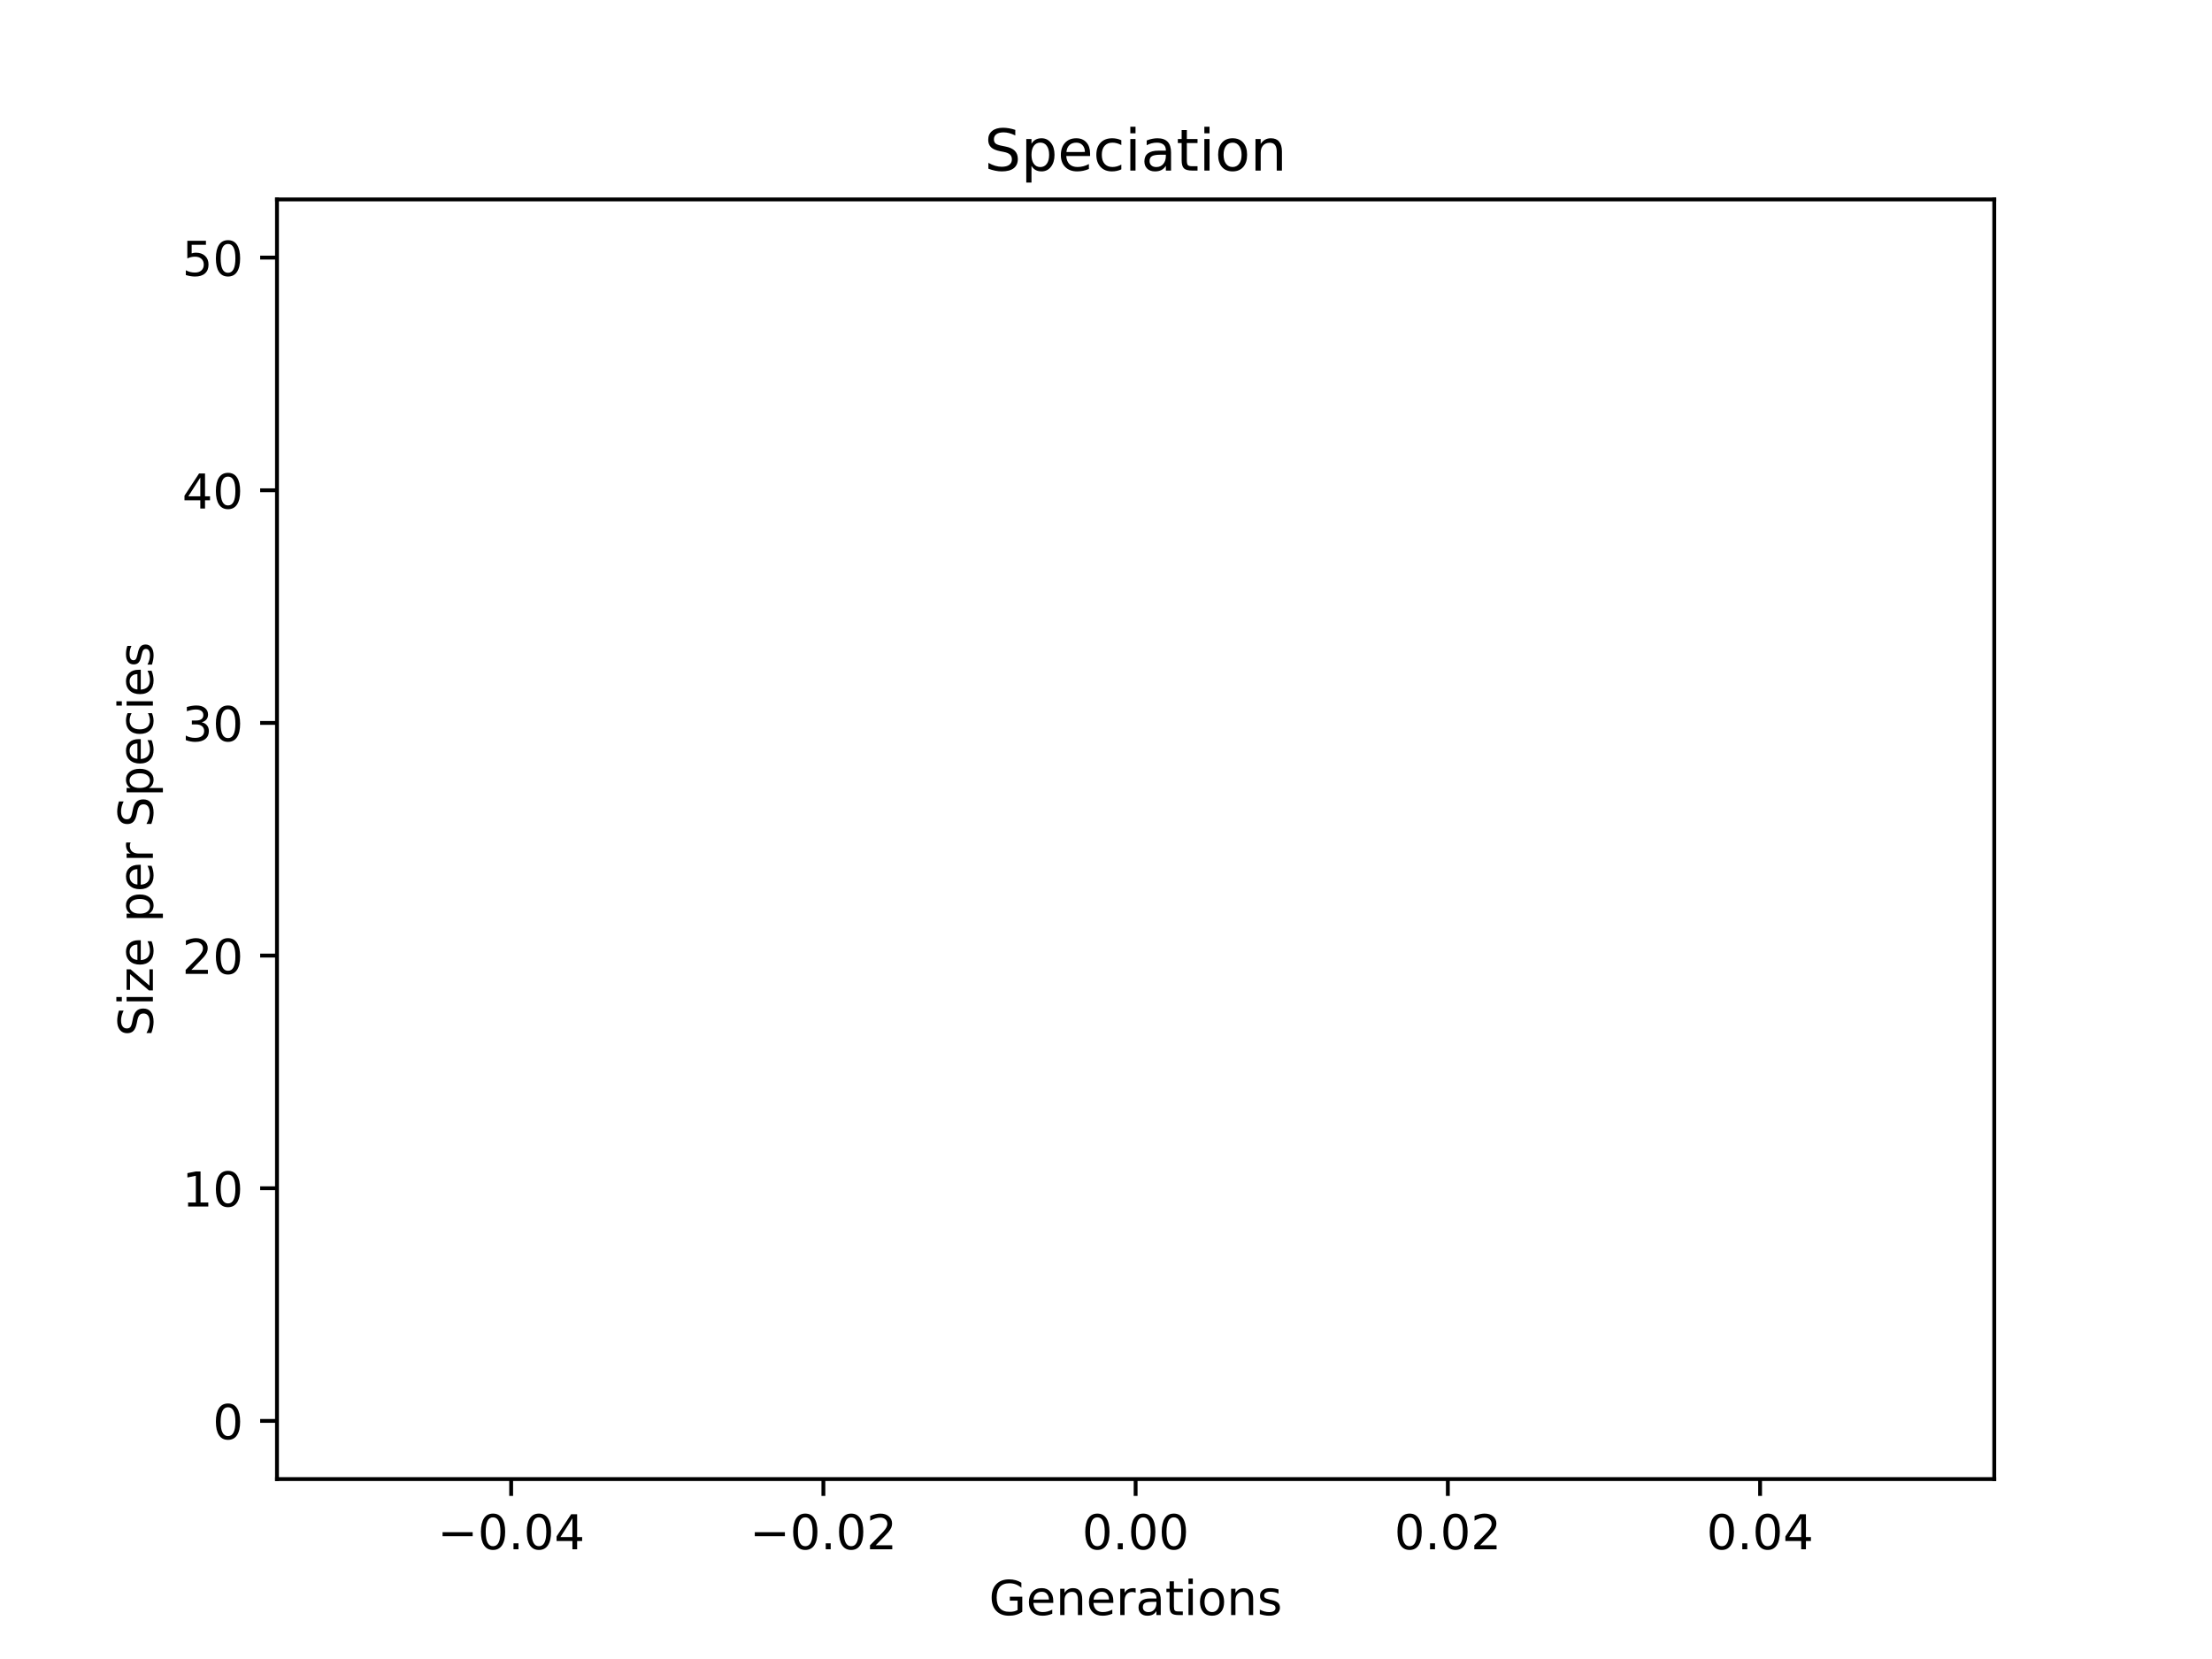
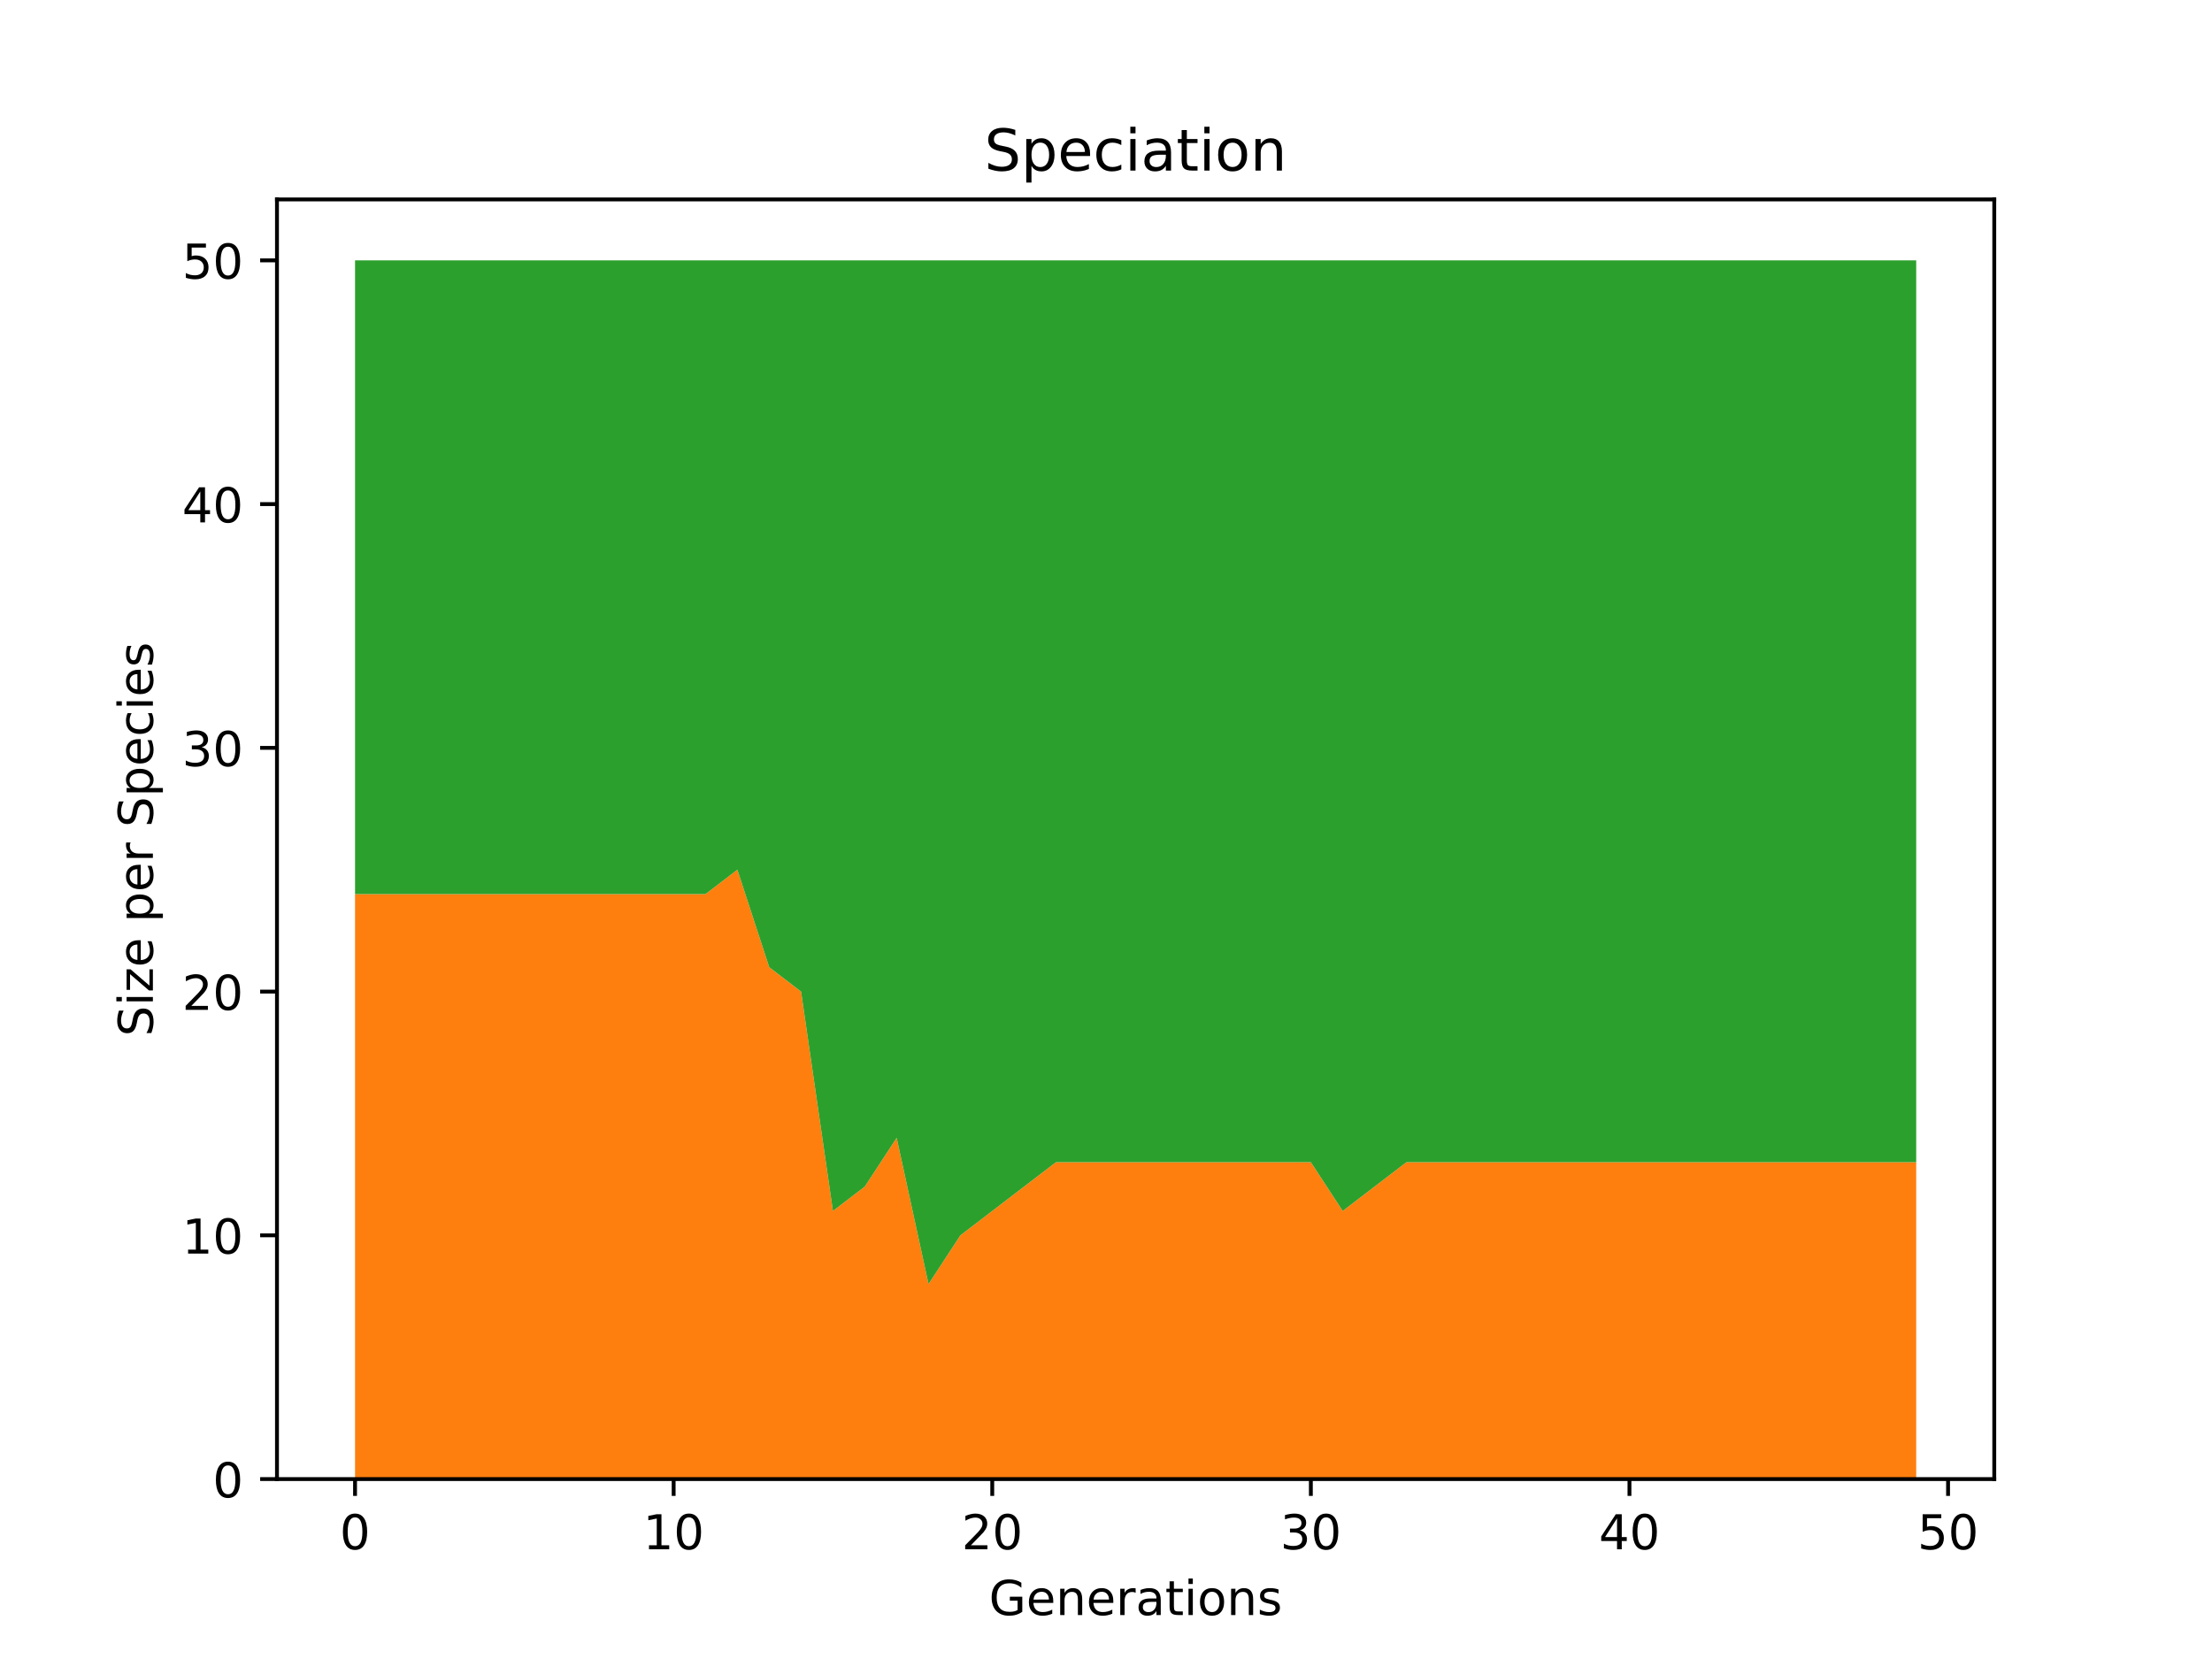
<svg xmlns="http://www.w3.org/2000/svg" xmlns:xlink="http://www.w3.org/1999/xlink" height="345pt" version="1.1" viewBox="0 0 460 345" width="460pt">
  <defs>
    <style type="text/css">
*{stroke-linecap:butt;stroke-linejoin:round;}
  </style>
  </defs>
  <g id="figure_1">
    <g id="patch_1">
      <path d="M 0 345.6  L 460.8 345.6  L 460.8 0  L 0 0  z " style="fill:#ffffff;" />
    </g>
    <g id="axes_1">
      <g id="patch_2">
        <path d="M 57.6 307.584  L 414.72 307.584  L 414.72 41.472  L 57.6 41.472  z " style="fill:#ffffff;" />
      </g>
      <g id="PolyCollection_1">
-         <path clip-path="url(#pe990e5a83f)" d="M 236.16 53.568  L 236.16 295.488  L 236.16 53.568  L 236.16 53.568  z " style="fill:#1f77b4;" />
+         <path clip-path="url(#pb050091d45)" d="M 73.833 307.584  L 73.833 307.584  L 80.458 307.584  L 87.084 307.584  L 93.71 307.584  L 100.335 307.584  L 106.961 307.584  L 113.586 307.584  L 120.212 307.584  L 126.838 307.584  L 133.463 307.584  L 140.089 307.584  L 146.714 307.584  L 153.34 307.584  L 159.966 307.584  L 166.591 307.584  L 173.217 307.584  L 179.842 307.584  L 186.468 307.584  L 193.094 307.584  L 199.719 307.584  L 206.345 307.584  L 212.97 307.584  L 219.596 307.584  L 226.222 307.584  L 232.847 307.584  L 239.473 307.584  L 246.098 307.584  L 252.724 307.584  L 259.35 307.584  L 265.975 307.584  L 272.601 307.584  L 279.226 307.584  L 285.852 307.584  L 292.478 307.584  L 299.103 307.584  L 305.729 307.584  L 312.354 307.584  L 318.98 307.584  L 325.606 307.584  L 332.231 307.584  L 338.857 307.584  L 345.482 307.584  L 352.108 307.584  L 358.734 307.584  L 365.359 307.584  L 371.985 307.584  L 378.61 307.584  L 385.236 307.584  L 391.862 307.584  L 398.487 307.584  L 398.487 307.584  L 398.487 307.584  L 391.862 307.584  L 385.236 307.584  L 378.61 307.584  L 371.985 307.584  L 365.359 307.584  L 358.734 307.584  L 352.108 307.584  L 345.482 307.584  L 338.857 307.584  L 332.231 307.584  L 325.606 307.584  L 318.98 307.584  L 312.354 307.584  L 305.729 307.584  L 299.103 307.584  L 292.478 307.584  L 285.852 307.584  L 279.226 307.584  L 272.601 307.584  L 265.975 307.584  L 259.35 307.584  L 252.724 307.584  L 246.098 307.584  L 239.473 307.584  L 232.847 307.584  L 226.222 307.584  L 219.596 307.584  L 212.97 307.584  L 206.345 307.584  L 199.719 307.584  L 193.094 307.584  L 186.468 307.584  L 179.842 307.584  L 173.217 307.584  L 166.591 307.584  L 159.966 307.584  L 153.34 307.584  L 146.714 307.584  L 140.089 307.584  L 133.463 307.584  L 126.838 307.584  L 120.212 307.584  L 113.586 307.584  L 106.961 307.584  L 100.335 307.584  L 93.71 307.584  L 87.084 307.584  L 80.458 307.584  L 73.833 307.584  z " style="fill:#1f77b4;" />
+       </g>
+       <g id="PolyCollection_2">
+         <path clip-path="url(#pb050091d45)" d="M 73.833 185.933  L 73.833 307.584  L 80.458 307.584  L 87.084 307.584  L 93.71 307.584  L 100.335 307.584  L 106.961 307.584  L 113.586 307.584  L 120.212 307.584  L 126.838 307.584  L 133.463 307.584  L 140.089 307.584  L 146.714 307.584  L 153.34 307.584  L 159.966 307.584  L 166.591 307.584  L 173.217 307.584  L 179.842 307.584  L 186.468 307.584  L 193.094 307.584  L 199.719 307.584  L 206.345 307.584  L 212.97 307.584  L 219.596 307.584  L 226.222 307.584  L 232.847 307.584  L 239.473 307.584  L 246.098 307.584  L 252.724 307.584  L 259.35 307.584  L 265.975 307.584  L 272.601 307.584  L 279.226 307.584  L 285.852 307.584  L 292.478 307.584  L 299.103 307.584  L 305.729 307.584  L 312.354 307.584  L 318.98 307.584  L 325.606 307.584  L 332.231 307.584  L 338.857 307.584  L 345.482 307.584  L 352.108 307.584  L 358.734 307.584  L 365.359 307.584  L 371.985 307.584  L 378.61 307.584  L 385.236 307.584  L 391.862 307.584  L 398.487 307.584  L 398.487 241.69  L 398.487 241.69  L 391.862 241.69  L 385.236 241.69  L 378.61 241.69  L 371.985 241.69  L 365.359 241.69  L 358.734 241.69  L 352.108 241.69  L 345.482 241.69  L 338.857 241.69  L 332.231 241.69  L 325.606 241.69  L 318.98 241.69  L 312.354 241.69  L 305.729 241.69  L 299.103 241.69  L 292.478 241.69  L 285.852 246.758  L 279.226 251.827  L 272.601 241.69  L 265.975 241.69  L 259.35 241.69  L 252.724 241.69  L 246.098 241.69  L 239.473 241.69  L 232.847 241.69  L 226.222 241.69  L 219.596 241.69  L 212.97 246.758  L 206.345 251.827  L 199.719 256.896  L 193.094 267.034  L 186.468 236.621  L 179.842 246.758  L 173.217 251.827  L 166.591 206.208  L 159.966 201.139  L 153.34 180.864  L 146.714 185.933  L 140.089 185.933  L 133.463 185.933  L 126.838 185.933  L 120.212 185.933  L 113.586 185.933  L 106.961 185.933  L 100.335 185.933  L 93.71 185.933  L 87.084 185.933  L 80.458 185.933  L 73.833 185.933  z " style="fill:#ff7f0e;" />
+       </g>
+       <g id="PolyCollection_3">
+         <path clip-path="url(#pb050091d45)" d="M 73.833 54.144  L 73.833 185.933  L 80.458 185.933  L 87.084 185.933  L 93.71 185.933  L 100.335 185.933  L 106.961 185.933  L 113.586 185.933  L 120.212 185.933  L 126.838 185.933  L 133.463 185.933  L 140.089 185.933  L 146.714 185.933  L 153.34 180.864  L 159.966 201.139  L 166.591 206.208  L 173.217 251.827  L 179.842 246.758  L 186.468 236.621  L 193.094 267.034  L 199.719 256.896  L 206.345 251.827  L 212.97 246.758  L 219.596 241.69  L 226.222 241.69  L 232.847 241.69  L 239.473 241.69  L 246.098 241.69  L 252.724 241.69  L 259.35 241.69  L 265.975 241.69  L 272.601 241.69  L 279.226 251.827  L 285.852 246.758  L 292.478 241.69  L 299.103 241.69  L 305.729 241.69  L 312.354 241.69  L 318.98 241.69  L 325.606 241.69  L 332.231 241.69  L 338.857 241.69  L 345.482 241.69  L 352.108 241.69  L 358.734 241.69  L 365.359 241.69  L 371.985 241.69  L 378.61 241.69  L 385.236 241.69  L 391.862 241.69  L 398.487 241.69  L 398.487 54.144  L 398.487 54.144  L 391.862 54.144  L 385.236 54.144  L 378.61 54.144  L 371.985 54.144  L 365.359 54.144  L 358.734 54.144  L 352.108 54.144  L 345.482 54.144  L 338.857 54.144  L 332.231 54.144  L 325.606 54.144  L 318.98 54.144  L 312.354 54.144  L 305.729 54.144  L 299.103 54.144  L 292.478 54.144  L 285.852 54.144  L 279.226 54.144  L 272.601 54.144  L 265.975 54.144  L 259.35 54.144  L 252.724 54.144  L 246.098 54.144  L 239.473 54.144  L 232.847 54.144  L 226.222 54.144  L 219.596 54.144  L 212.97 54.144  L 206.345 54.144  L 199.719 54.144  L 193.094 54.144  L 186.468 54.144  L 179.842 54.144  L 173.217 54.144  L 166.591 54.144  L 159.966 54.144  L 153.34 54.144  L 146.714 54.144  L 140.089 54.144  L 133.463 54.144  L 126.838 54.144  L 120.212 54.144  L 113.586 54.144  L 106.961 54.144  L 100.335 54.144  L 93.71 54.144  L 87.084 54.144  L 80.458 54.144  L 73.833 54.144  z " style="fill:#2ca02c;" />
      </g>
      <g id="matplotlib.axis_1">
        <g id="xtick_1">
          <g id="line2d_1">
            <defs>
-               <path d="M 0 0  L 0 3.5  " id="md0efed0fb4" style="stroke:#000000;stroke-width:0.8;" />
-             </defs>
-             <g>
-               <use style="stroke:#000000;stroke-width:0.8;" x="106.298" xlink:href="#md0efed0fb4" y="307.584" />
+               <path d="M 0 0  L 0 3.5  " id="m15551d465e" style="stroke:#000000;stroke-width:0.8;" />
+             </defs>
+             <g>
+               <use style="stroke:#000000;stroke-width:0.8;" x="73.833" xlink:href="#m15551d465e" y="307.584" />
            </g>
          </g>
          <g id="text_1">
            <defs>
-               <path d="M 10.594 35.5  L 73.188 35.5  L 73.188 27.203  L 10.594 27.203  z " id="DejaVuSans-2212" />
              <path d="M 31.781 66.406  Q 24.172 66.406 20.328 58.906  Q 16.5 51.422 16.5 36.375  Q 16.5 21.391 20.328 13.891  Q 24.172 6.391 31.781 6.391  Q 39.453 6.391 43.281 13.891  Q 47.125 21.391 47.125 36.375  Q 47.125 51.422 43.281 58.906  Q 39.453 66.406 31.781 66.406  M 31.781 74.219  Q 44.047 74.219 50.516 64.516  Q 56.984 54.828 56.984 36.375  Q 56.984 17.969 50.516 8.266  Q 44.047 -1.422 31.781 -1.422  Q 19.531 -1.422 13.062 8.266  Q 6.594 17.969 6.594 36.375  Q 6.594 54.828 13.062 64.516  Q 19.531 74.219 31.781 74.219  " id="DejaVuSans-30" />
-               <path d="M 10.688 12.406  L 21 12.406  L 21 0  L 10.688 0  z " id="DejaVuSans-2e" />
-               <path d="M 37.797 64.312  L 12.891 25.391  L 37.797 25.391  z M 35.203 72.906  L 47.609 72.906  L 47.609 25.391  L 58.016 25.391  L 58.016 17.188  L 47.609 17.188  L 47.609 0  L 37.797 0  L 37.797 17.188  L 4.891 17.188  L 4.891 26.703  z " id="DejaVuSans-34" />
-             </defs>
-             <g transform="translate(90.97553 322.1824)scale(0.1 -0.1)">
-               <use xlink:href="#DejaVuSans-2212" />
-               <use x="83.789" xlink:href="#DejaVuSans-30" />
-               <use x="147.412" xlink:href="#DejaVuSans-2e" />
-               <use x="179.199" xlink:href="#DejaVuSans-30" />
-               <use x="242.822" xlink:href="#DejaVuSans-34" />
+             </defs>
+             <g transform="translate(70.65148 322.1824)scale(0.1 -0.1)">
+               <use xlink:href="#DejaVuSans-30" />
            </g>
          </g>
        </g>
        <g id="xtick_2">
          <g id="line2d_2">
            <g>
-               <use style="stroke:#000000;stroke-width:0.8;" x="171.229" xlink:href="#md0efed0fb4" y="307.584" />
+               <use style="stroke:#000000;stroke-width:0.8;" x="140.089" xlink:href="#m15551d465e" y="307.584" />
            </g>
          </g>
          <g id="text_2">
            <defs>
-               <path d="M 19.188 8.297  L 53.609 8.297  L 53.609 0  L 7.328 0  L 7.328 8.297  Q 12.938 14.109 22.625 23.891  Q 32.328 33.688 34.812 36.531  Q 39.547 41.844 41.422 45.531  Q 43.312 49.219 43.312 52.781  Q 43.312 58.594 39.234 62.25  Q 35.156 65.922 28.609 65.922  Q 23.969 65.922 18.812 64.312  Q 13.672 62.703 7.812 59.422  L 7.812 69.391  Q 13.766 71.781 18.938 73  Q 24.125 74.219 28.422 74.219  Q 39.75 74.219 46.484 68.547  Q 53.219 62.891 53.219 53.422  Q 53.219 48.922 51.531 44.891  Q 49.859 40.875 45.406 35.406  Q 44.188 33.984 37.641 27.219  Q 31.109 20.453 19.188 8.297  " id="DejaVuSans-32" />
-             </defs>
-             <g transform="translate(155.9064 322.1824)scale(0.1 -0.1)">
-               <use xlink:href="#DejaVuSans-2212" />
-               <use x="83.789" xlink:href="#DejaVuSans-30" />
-               <use x="147.412" xlink:href="#DejaVuSans-2e" />
-               <use x="179.199" xlink:href="#DejaVuSans-30" />
-               <use x="242.822" xlink:href="#DejaVuSans-32" />
+               <path d="M 12.406 8.297  L 28.516 8.297  L 28.516 63.922  L 10.984 60.406  L 10.984 69.391  L 28.422 72.906  L 38.281 72.906  L 38.281 8.297  L 54.391 8.297  L 54.391 0  L 12.406 0  z " id="DejaVuSans-31" />
+             </defs>
+             <g transform="translate(133.7263 322.1824)scale(0.1 -0.1)">
+               <use xlink:href="#DejaVuSans-31" />
+               <use x="63.623" xlink:href="#DejaVuSans-30" />
            </g>
          </g>
        </g>
        <g id="xtick_3">
          <g id="line2d_3">
            <g>
-               <use style="stroke:#000000;stroke-width:0.8;" x="236.16" xlink:href="#md0efed0fb4" y="307.584" />
+               <use style="stroke:#000000;stroke-width:0.8;" x="206.345" xlink:href="#m15551d465e" y="307.584" />
            </g>
          </g>
          <g id="text_3">
-             <g transform="translate(225.0272 322.1824)scale(0.1 -0.1)">
-               <use xlink:href="#DejaVuSans-30" />
-               <use x="63.623" xlink:href="#DejaVuSans-2e" />
-               <use x="95.41" xlink:href="#DejaVuSans-30" />
-               <use x="159.033" xlink:href="#DejaVuSans-30" />
+             <defs>
+               <path d="M 19.188 8.297  L 53.609 8.297  L 53.609 0  L 7.328 0  L 7.328 8.297  Q 12.938 14.109 22.625 23.891  Q 32.328 33.688 34.812 36.531  Q 39.547 41.844 41.422 45.531  Q 43.312 49.219 43.312 52.781  Q 43.312 58.594 39.234 62.25  Q 35.156 65.922 28.609 65.922  Q 23.969 65.922 18.812 64.312  Q 13.672 62.703 7.812 59.422  L 7.812 69.391  Q 13.766 71.781 18.938 73  Q 24.125 74.219 28.422 74.219  Q 39.75 74.219 46.484 68.547  Q 53.219 62.891 53.219 53.422  Q 53.219 48.922 51.531 44.891  Q 49.859 40.875 45.406 35.406  Q 44.188 33.984 37.641 27.219  Q 31.109 20.453 19.188 8.297  " id="DejaVuSans-32" />
+             </defs>
+             <g transform="translate(199.9823 322.1824)scale(0.1 -0.1)">
+               <use xlink:href="#DejaVuSans-32" />
+               <use x="63.623" xlink:href="#DejaVuSans-30" />
            </g>
          </g>
        </g>
        <g id="xtick_4">
          <g id="line2d_4">
            <g>
-               <use style="stroke:#000000;stroke-width:0.8;" x="301.091" xlink:href="#md0efed0fb4" y="307.584" />
+               <use style="stroke:#000000;stroke-width:0.8;" x="272.601" xlink:href="#m15551d465e" y="307.584" />
            </g>
          </g>
          <g id="text_4">
-             <g transform="translate(289.9581 322.1824)scale(0.1 -0.1)">
-               <use xlink:href="#DejaVuSans-30" />
-               <use x="63.623" xlink:href="#DejaVuSans-2e" />
-               <use x="95.41" xlink:href="#DejaVuSans-30" />
-               <use x="159.033" xlink:href="#DejaVuSans-32" />
+             <defs>
+               <path d="M 40.578 39.312  Q 47.656 37.797 51.625 33  Q 55.609 28.219 55.609 21.188  Q 55.609 10.406 48.188 4.484  Q 40.766 -1.422 27.094 -1.422  Q 22.516 -1.422 17.656 -0.516  Q 12.797 0.391 7.625 2.203  L 7.625 11.719  Q 11.719 9.328 16.594 8.109  Q 21.484 6.891 26.812 6.891  Q 36.078 6.891 40.938 10.547  Q 45.797 14.203 45.797 21.188  Q 45.797 27.641 41.281 31.266  Q 36.766 34.906 28.719 34.906  L 20.219 34.906  L 20.219 43.016  L 29.109 43.016  Q 36.375 43.016 40.234 45.922  Q 44.094 48.828 44.094 54.297  Q 44.094 59.906 40.109 62.906  Q 36.141 65.922 28.719 65.922  Q 24.656 65.922 20.016 65.031  Q 15.375 64.156 9.812 62.312  L 9.812 71.094  Q 15.438 72.656 20.344 73.438  Q 25.25 74.219 29.594 74.219  Q 40.828 74.219 47.359 69.109  Q 53.906 64.016 53.906 55.328  Q 53.906 49.266 50.438 45.094  Q 46.969 40.922 40.578 39.312  " id="DejaVuSans-33" />
+             </defs>
+             <g transform="translate(266.2383 322.1824)scale(0.1 -0.1)">
+               <use xlink:href="#DejaVuSans-33" />
+               <use x="63.623" xlink:href="#DejaVuSans-30" />
            </g>
          </g>
        </g>
        <g id="xtick_5">
          <g id="line2d_5">
            <g>
-               <use style="stroke:#000000;stroke-width:0.8;" x="366.022" xlink:href="#md0efed0fb4" y="307.584" />
+               <use style="stroke:#000000;stroke-width:0.8;" x="338.857" xlink:href="#m15551d465e" y="307.584" />
            </g>
          </g>
          <g id="text_5">
-             <g transform="translate(354.889 322.1824)scale(0.1 -0.1)">
-               <use xlink:href="#DejaVuSans-30" />
-               <use x="63.623" xlink:href="#DejaVuSans-2e" />
-               <use x="95.41" xlink:href="#DejaVuSans-30" />
-               <use x="159.033" xlink:href="#DejaVuSans-34" />
-             </g>
-           </g>
-         </g>
-         <g id="text_6">
+             <defs>
+               <path d="M 37.797 64.312  L 12.891 25.391  L 37.797 25.391  z M 35.203 72.906  L 47.609 72.906  L 47.609 25.391  L 58.016 25.391  L 58.016 17.188  L 47.609 17.188  L 47.609 0  L 37.797 0  L 37.797 17.188  L 4.891 17.188  L 4.891 26.703  z " id="DejaVuSans-34" />
+             </defs>
+             <g transform="translate(332.4943 322.1824)scale(0.1 -0.1)">
+               <use xlink:href="#DejaVuSans-34" />
+               <use x="63.623" xlink:href="#DejaVuSans-30" />
+             </g>
+           </g>
+         </g>
+         <g id="xtick_6">
+           <g id="line2d_6">
+             <g>
+               <use style="stroke:#000000;stroke-width:0.8;" x="405.113" xlink:href="#m15551d465e" y="307.584" />
+             </g>
+           </g>
+           <g id="text_6">
+             <defs>
+               <path d="M 10.797 72.906  L 49.516 72.906  L 49.516 64.594  L 19.828 64.594  L 19.828 46.734  Q 21.969 47.469 24.109 47.828  Q 26.266 48.188 28.422 48.188  Q 40.625 48.188 47.75 41.5  Q 54.891 34.812 54.891 23.391  Q 54.891 11.625 47.562 5.094  Q 40.234 -1.422 26.906 -1.422  Q 22.312 -1.422 17.547 -0.641  Q 12.797 0.141 7.719 1.703  L 7.719 11.625  Q 12.109 9.234 16.797 8.062  Q 21.484 6.891 26.703 6.891  Q 35.156 6.891 40.078 11.328  Q 45.016 15.766 45.016 23.391  Q 45.016 31 40.078 35.438  Q 35.156 39.891 26.703 39.891  Q 22.75 39.891 18.812 39.016  Q 14.891 38.141 10.797 36.281  z " id="DejaVuSans-35" />
+             </defs>
+             <g transform="translate(398.7504 322.1824)scale(0.1 -0.1)">
+               <use xlink:href="#DejaVuSans-35" />
+               <use x="63.623" xlink:href="#DejaVuSans-30" />
+             </g>
+           </g>
+         </g>
+         <g id="text_7">
          <defs>
            <path d="M 59.516 10.406  L 59.516 29.984  L 43.406 29.984  L 43.406 38.094  L 69.281 38.094  L 69.281 6.781  Q 63.578 2.734 56.688 0.656  Q 49.812 -1.422 42 -1.422  Q 24.906 -1.422 15.25 8.562  Q 5.609 18.562 5.609 36.375  Q 5.609 54.25 15.25 64.234  Q 24.906 74.219 42 74.219  Q 49.125 74.219 55.547 72.453  Q 61.969 70.703 67.391 67.281  L 67.391 56.781  Q 61.922 61.422 55.766 63.766  Q 49.609 66.109 42.828 66.109  Q 29.438 66.109 22.719 58.641  Q 16.016 51.172 16.016 36.375  Q 16.016 21.625 22.719 14.156  Q 29.438 6.688 42.828 6.688  Q 48.047 6.688 52.141 7.594  Q 56.25 8.5 59.516 10.406  " id="DejaVuSans-47" />
            <path d="M 56.203 29.594  L 56.203 25.203  L 14.891 25.203  Q 15.484 15.922 20.484 11.062  Q 25.484 6.203 34.422 6.203  Q 39.594 6.203 44.453 7.469  Q 49.312 8.734 54.109 11.281  L 54.109 2.781  Q 49.266 0.734 44.188 -0.344  Q 39.109 -1.422 33.891 -1.422  Q 20.797 -1.422 13.156 6.188  Q 5.516 13.812 5.516 26.812  Q 5.516 40.234 12.766 48.109  Q 20.016 56 32.328 56  Q 43.359 56 49.781 48.891  Q 56.203 41.797 56.203 29.594  M 47.219 32.234  Q 47.125 39.594 43.094 43.984  Q 39.062 48.391 32.422 48.391  Q 24.906 48.391 20.391 44.141  Q 15.875 39.891 15.188 32.172  z " id="DejaVuSans-65" />
            <path d="M 54.891 33.016  L 54.891 0  L 45.906 0  L 45.906 32.719  Q 45.906 40.484 42.875 44.328  Q 39.844 48.188 33.797 48.188  Q 26.516 48.188 22.312 43.547  Q 18.109 38.922 18.109 30.906  L 18.109 0  L 9.078 0  L 9.078 54.688  L 18.109 54.688  L 18.109 46.188  Q 21.344 51.125 25.703 53.562  Q 30.078 56 35.797 56  Q 45.219 56 50.047 50.172  Q 54.891 44.344 54.891 33.016  " id="DejaVuSans-6e" />
            <path d="M 41.109 46.297  Q 39.594 47.172 37.812 47.578  Q 36.031 48 33.891 48  Q 26.266 48 22.188 43.047  Q 18.109 38.094 18.109 28.812  L 18.109 0  L 9.078 0  L 9.078 54.688  L 18.109 54.688  L 18.109 46.188  Q 20.953 51.172 25.484 53.578  Q 30.031 56 36.531 56  Q 37.453 56 38.578 55.875  Q 39.703 55.766 41.062 55.516  z " id="DejaVuSans-72" />
            <path d="M 34.281 27.484  Q 23.391 27.484 19.188 25  Q 14.984 22.516 14.984 16.5  Q 14.984 11.719 18.141 8.906  Q 21.297 6.109 26.703 6.109  Q 34.188 6.109 38.703 11.406  Q 43.219 16.703 43.219 25.484  L 43.219 27.484  z M 52.203 31.203  L 52.203 0  L 43.219 0  L 43.219 8.297  Q 40.141 3.328 35.547 0.953  Q 30.953 -1.422 24.312 -1.422  Q 15.922 -1.422 10.953 3.297  Q 6 8.016 6 15.922  Q 6 25.141 12.172 29.828  Q 18.359 34.516 30.609 34.516  L 43.219 34.516  L 43.219 35.406  Q 43.219 41.609 39.141 45  Q 35.062 48.391 27.688 48.391  Q 23 48.391 18.547 47.266  Q 14.109 46.141 10.016 43.891  L 10.016 52.203  Q 14.938 54.109 19.578 55.047  Q 24.219 56 28.609 56  Q 40.484 56 46.344 49.844  Q 52.203 43.703 52.203 31.203  " id="DejaVuSans-61" />
            <path d="M 18.312 70.219  L 18.312 54.688  L 36.812 54.688  L 36.812 47.703  L 18.312 47.703  L 18.312 18.016  Q 18.312 11.328 20.141 9.422  Q 21.969 7.516 27.594 7.516  L 36.812 7.516  L 36.812 0  L 27.594 0  Q 17.188 0 13.234 3.875  Q 9.281 7.766 9.281 18.016  L 9.281 47.703  L 2.688 47.703  L 2.688 54.688  L 9.281 54.688  L 9.281 70.219  z " id="DejaVuSans-74" />
            <path d="M 9.422 54.688  L 18.406 54.688  L 18.406 0  L 9.422 0  z M 9.422 75.984  L 18.406 75.984  L 18.406 64.594  L 9.422 64.594  z " id="DejaVuSans-69" />
            <path d="M 30.609 48.391  Q 23.391 48.391 19.188 42.75  Q 14.984 37.109 14.984 27.297  Q 14.984 17.484 19.156 11.844  Q 23.344 6.203 30.609 6.203  Q 37.797 6.203 41.984 11.859  Q 46.188 17.531 46.188 27.297  Q 46.188 37.016 41.984 42.703  Q 37.797 48.391 30.609 48.391  M 30.609 56  Q 42.328 56 49.016 48.375  Q 55.719 40.766 55.719 27.297  Q 55.719 13.875 49.016 6.219  Q 42.328 -1.422 30.609 -1.422  Q 18.844 -1.422 12.172 6.219  Q 5.516 13.875 5.516 27.297  Q 5.516 40.766 12.172 48.375  Q 18.844 56 30.609 56  " id="DejaVuSans-6f" />
            <path d="M 44.281 53.078  L 44.281 44.578  Q 40.484 46.531 36.375 47.5  Q 32.281 48.484 27.875 48.484  Q 21.188 48.484 17.844 46.438  Q 14.5 44.391 14.5 40.281  Q 14.5 37.156 16.891 35.375  Q 19.281 33.594 26.516 31.984  L 29.594 31.297  Q 39.156 29.25 43.188 25.516  Q 47.219 21.781 47.219 15.094  Q 47.219 7.469 41.188 3.016  Q 35.156 -1.422 24.609 -1.422  Q 20.219 -1.422 15.453 -0.562  Q 10.688 0.297 5.422 2  L 5.422 11.281  Q 10.406 8.688 15.234 7.391  Q 20.062 6.109 24.812 6.109  Q 31.156 6.109 34.562 8.281  Q 37.984 10.453 37.984 14.406  Q 37.984 18.062 35.516 20.016  Q 33.062 21.969 24.703 23.781  L 21.578 24.516  Q 13.234 26.266 9.516 29.906  Q 5.812 33.547 5.812 39.891  Q 5.812 47.609 11.281 51.797  Q 16.75 56 26.812 56  Q 31.781 56 36.172 55.266  Q 40.578 54.547 44.281 53.078  " id="DejaVuSans-73" />
          </defs>
          <g transform="translate(205.6623 335.8606)scale(0.1 -0.1)">
            <use xlink:href="#DejaVuSans-47" />
            <use x="77.49" xlink:href="#DejaVuSans-65" />
            <use x="139.014" xlink:href="#DejaVuSans-6e" />
            <use x="202.393" xlink:href="#DejaVuSans-65" />
            <use x="263.916" xlink:href="#DejaVuSans-72" />
            <use x="305.029" xlink:href="#DejaVuSans-61" />
            <use x="366.309" xlink:href="#DejaVuSans-74" />
            <use x="405.518" xlink:href="#DejaVuSans-69" />
            <use x="433.301" xlink:href="#DejaVuSans-6f" />
            <use x="494.482" xlink:href="#DejaVuSans-6e" />
            <use x="557.861" xlink:href="#DejaVuSans-73" />
          </g>
        </g>
      </g>
      <g id="matplotlib.axis_2">
        <g id="ytick_1">
-           <g id="line2d_6">
-             <defs>
-               <path d="M 0 0  L -3.5 0  " id="m72af7157d9" style="stroke:#000000;stroke-width:0.8;" />
-             </defs>
-             <g>
-               <use style="stroke:#000000;stroke-width:0.8;" x="57.6" xlink:href="#m72af7157d9" y="295.488" />
-             </g>
-           </g>
-           <g id="text_7">
-             <g transform="translate(44.2375 299.2872)scale(0.1 -0.1)">
+           <g id="line2d_7">
+             <defs>
+               <path d="M 0 0  L -3.5 0  " id="m5431e3270b" style="stroke:#000000;stroke-width:0.8;" />
+             </defs>
+             <g>
+               <use style="stroke:#000000;stroke-width:0.8;" x="57.6" xlink:href="#m5431e3270b" y="307.584" />
+             </g>
+           </g>
+           <g id="text_8">
+             <g transform="translate(44.2375 311.3832)scale(0.1 -0.1)">
              <use xlink:href="#DejaVuSans-30" />
            </g>
          </g>
        </g>
        <g id="ytick_2">
-           <g id="line2d_7">
-             <g>
-               <use style="stroke:#000000;stroke-width:0.8;" x="57.6" xlink:href="#m72af7157d9" y="247.104" />
-             </g>
-           </g>
-           <g id="text_8">
-             <defs>
-               <path d="M 12.406 8.297  L 28.516 8.297  L 28.516 63.922  L 10.984 60.406  L 10.984 69.391  L 28.422 72.906  L 38.281 72.906  L 38.281 8.297  L 54.391 8.297  L 54.391 0  L 12.406 0  z " id="DejaVuSans-31" />
-             </defs>
-             <g transform="translate(37.875 250.9032)scale(0.1 -0.1)">
+           <g id="line2d_8">
+             <g>
+               <use style="stroke:#000000;stroke-width:0.8;" x="57.6" xlink:href="#m5431e3270b" y="256.896" />
+             </g>
+           </g>
+           <g id="text_9">
+             <g transform="translate(37.875 260.6952)scale(0.1 -0.1)">
              <use xlink:href="#DejaVuSans-31" />
              <use x="63.623" xlink:href="#DejaVuSans-30" />
            </g>
          </g>
        </g>
        <g id="ytick_3">
-           <g id="line2d_8">
-             <g>
-               <use style="stroke:#000000;stroke-width:0.8;" x="57.6" xlink:href="#m72af7157d9" y="198.72" />
-             </g>
-           </g>
-           <g id="text_9">
-             <g transform="translate(37.875 202.5192)scale(0.1 -0.1)">
+           <g id="line2d_9">
+             <g>
+               <use style="stroke:#000000;stroke-width:0.8;" x="57.6" xlink:href="#m5431e3270b" y="206.208" />
+             </g>
+           </g>
+           <g id="text_10">
+             <g transform="translate(37.875 210.0072)scale(0.1 -0.1)">
              <use xlink:href="#DejaVuSans-32" />
              <use x="63.623" xlink:href="#DejaVuSans-30" />
            </g>
          </g>
        </g>
        <g id="ytick_4">
-           <g id="line2d_9">
-             <g>
-               <use style="stroke:#000000;stroke-width:0.8;" x="57.6" xlink:href="#m72af7157d9" y="150.336" />
-             </g>
-           </g>
-           <g id="text_10">
-             <defs>
-               <path d="M 40.578 39.312  Q 47.656 37.797 51.625 33  Q 55.609 28.219 55.609 21.188  Q 55.609 10.406 48.188 4.484  Q 40.766 -1.422 27.094 -1.422  Q 22.516 -1.422 17.656 -0.516  Q 12.797 0.391 7.625 2.203  L 7.625 11.719  Q 11.719 9.328 16.594 8.109  Q 21.484 6.891 26.812 6.891  Q 36.078 6.891 40.938 10.547  Q 45.797 14.203 45.797 21.188  Q 45.797 27.641 41.281 31.266  Q 36.766 34.906 28.719 34.906  L 20.219 34.906  L 20.219 43.016  L 29.109 43.016  Q 36.375 43.016 40.234 45.922  Q 44.094 48.828 44.094 54.297  Q 44.094 59.906 40.109 62.906  Q 36.141 65.922 28.719 65.922  Q 24.656 65.922 20.016 65.031  Q 15.375 64.156 9.812 62.312  L 9.812 71.094  Q 15.438 72.656 20.344 73.438  Q 25.25 74.219 29.594 74.219  Q 40.828 74.219 47.359 69.109  Q 53.906 64.016 53.906 55.328  Q 53.906 49.266 50.438 45.094  Q 46.969 40.922 40.578 39.312  " id="DejaVuSans-33" />
-             </defs>
-             <g transform="translate(37.875 154.1352)scale(0.1 -0.1)">
+           <g id="line2d_10">
+             <g>
+               <use style="stroke:#000000;stroke-width:0.8;" x="57.6" xlink:href="#m5431e3270b" y="155.52" />
+             </g>
+           </g>
+           <g id="text_11">
+             <g transform="translate(37.875 159.3192)scale(0.1 -0.1)">
              <use xlink:href="#DejaVuSans-33" />
              <use x="63.623" xlink:href="#DejaVuSans-30" />
            </g>
          </g>
        </g>
        <g id="ytick_5">
-           <g id="line2d_10">
-             <g>
-               <use style="stroke:#000000;stroke-width:0.8;" x="57.6" xlink:href="#m72af7157d9" y="101.952" />
-             </g>
-           </g>
-           <g id="text_11">
-             <g transform="translate(37.875 105.7512)scale(0.1 -0.1)">
+           <g id="line2d_11">
+             <g>
+               <use style="stroke:#000000;stroke-width:0.8;" x="57.6" xlink:href="#m5431e3270b" y="104.832" />
+             </g>
+           </g>
+           <g id="text_12">
+             <g transform="translate(37.875 108.6312)scale(0.1 -0.1)">
              <use xlink:href="#DejaVuSans-34" />
              <use x="63.623" xlink:href="#DejaVuSans-30" />
            </g>
          </g>
        </g>
        <g id="ytick_6">
-           <g id="line2d_11">
-             <g>
-               <use style="stroke:#000000;stroke-width:0.8;" x="57.6" xlink:href="#m72af7157d9" y="53.568" />
-             </g>
-           </g>
-           <g id="text_12">
-             <defs>
-               <path d="M 10.797 72.906  L 49.516 72.906  L 49.516 64.594  L 19.828 64.594  L 19.828 46.734  Q 21.969 47.469 24.109 47.828  Q 26.266 48.188 28.422 48.188  Q 40.625 48.188 47.75 41.5  Q 54.891 34.812 54.891 23.391  Q 54.891 11.625 47.562 5.094  Q 40.234 -1.422 26.906 -1.422  Q 22.312 -1.422 17.547 -0.641  Q 12.797 0.141 7.719 1.703  L 7.719 11.625  Q 12.109 9.234 16.797 8.062  Q 21.484 6.891 26.703 6.891  Q 35.156 6.891 40.078 11.328  Q 45.016 15.766 45.016 23.391  Q 45.016 31 40.078 35.438  Q 35.156 39.891 26.703 39.891  Q 22.75 39.891 18.812 39.016  Q 14.891 38.141 10.797 36.281  z " id="DejaVuSans-35" />
-             </defs>
-             <g transform="translate(37.875 57.36722)scale(0.1 -0.1)">
+           <g id="line2d_12">
+             <g>
+               <use style="stroke:#000000;stroke-width:0.8;" x="57.6" xlink:href="#m5431e3270b" y="54.144" />
+             </g>
+           </g>
+           <g id="text_13">
+             <g transform="translate(37.875 57.94322)scale(0.1 -0.1)">
              <use xlink:href="#DejaVuSans-35" />
              <use x="63.623" xlink:href="#DejaVuSans-30" />
            </g>
          </g>
        </g>
-         <g id="text_13">
+         <g id="text_14">
          <defs>
            <path d="M 53.516 70.516  L 53.516 60.891  Q 47.906 63.578 42.922 64.891  Q 37.938 66.219 33.297 66.219  Q 25.25 66.219 20.875 63.094  Q 16.5 59.969 16.5 54.203  Q 16.5 49.359 19.406 46.891  Q 22.312 44.438 30.422 42.922  L 36.375 41.703  Q 47.406 39.594 52.656 34.297  Q 57.906 29 57.906 20.125  Q 57.906 9.516 50.797 4.047  Q 43.703 -1.422 29.984 -1.422  Q 24.812 -1.422 18.969 -0.25  Q 13.141 0.922 6.891 3.219  L 6.891 13.375  Q 12.891 10.016 18.656 8.297  Q 24.422 6.594 29.984 6.594  Q 38.422 6.594 43.016 9.906  Q 47.609 13.234 47.609 19.391  Q 47.609 24.75 44.312 27.781  Q 41.016 30.812 33.5 32.328  L 27.484 33.5  Q 16.453 35.688 11.516 40.375  Q 6.594 45.062 6.594 53.422  Q 6.594 63.094 13.406 68.656  Q 20.219 74.219 32.172 74.219  Q 37.312 74.219 42.625 73.281  Q 47.953 72.359 53.516 70.516  " id="DejaVuSans-53" />
            <path d="M 5.516 54.688  L 48.188 54.688  L 48.188 46.484  L 14.406 7.172  L 48.188 7.172  L 48.188 0  L 4.297 0  L 4.297 8.203  L 38.094 47.516  L 5.516 47.516  z " id="DejaVuSans-7a" />
            <path id="DejaVuSans-20" />
            <path d="M 18.109 8.203  L 18.109 -20.797  L 9.078 -20.797  L 9.078 54.688  L 18.109 54.688  L 18.109 46.391  Q 20.953 51.266 25.266 53.625  Q 29.594 56 35.594 56  Q 45.562 56 51.781 48.094  Q 58.016 40.188 58.016 27.297  Q 58.016 14.406 51.781 6.484  Q 45.562 -1.422 35.594 -1.422  Q 29.594 -1.422 25.266 0.953  Q 20.953 3.328 18.109 8.203  M 48.688 27.297  Q 48.688 37.203 44.609 42.844  Q 40.531 48.484 33.406 48.484  Q 26.266 48.484 22.188 42.844  Q 18.109 37.203 18.109 27.297  Q 18.109 17.391 22.188 11.75  Q 26.266 6.109 33.406 6.109  Q 40.531 6.109 44.609 11.75  Q 48.688 17.391 48.688 27.297  " id="DejaVuSans-70" />
            <path d="M 48.781 52.594  L 48.781 44.188  Q 44.969 46.297 41.141 47.344  Q 37.312 48.391 33.406 48.391  Q 24.656 48.391 19.812 42.844  Q 14.984 37.312 14.984 27.297  Q 14.984 17.281 19.812 11.734  Q 24.656 6.203 33.406 6.203  Q 37.312 6.203 41.141 7.25  Q 44.969 8.297 48.781 10.406  L 48.781 2.094  Q 45.016 0.344 40.984 -0.531  Q 36.969 -1.422 32.422 -1.422  Q 20.062 -1.422 12.781 6.344  Q 5.516 14.109 5.516 27.297  Q 5.516 40.672 12.859 48.328  Q 20.219 56 33.016 56  Q 37.156 56 41.109 55.141  Q 45.062 54.297 48.781 52.594  " id="DejaVuSans-63" />
          </defs>
          <g transform="translate(31.79531 215.521)rotate(-90)scale(0.1 -0.1)">
            <use xlink:href="#DejaVuSans-53" />
            <use x="63.477" xlink:href="#DejaVuSans-69" />
            <use x="91.26" xlink:href="#DejaVuSans-7a" />
            <use x="143.75" xlink:href="#DejaVuSans-65" />
            <use x="205.273" xlink:href="#DejaVuSans-20" />
            <use x="237.061" xlink:href="#DejaVuSans-70" />
            <use x="300.537" xlink:href="#DejaVuSans-65" />
            <use x="362.061" xlink:href="#DejaVuSans-72" />
            <use x="403.174" xlink:href="#DejaVuSans-20" />
            <use x="434.961" xlink:href="#DejaVuSans-53" />
            <use x="498.438" xlink:href="#DejaVuSans-70" />
            <use x="561.914" xlink:href="#DejaVuSans-65" />
            <use x="623.438" xlink:href="#DejaVuSans-63" />
            <use x="678.418" xlink:href="#DejaVuSans-69" />
            <use x="706.201" xlink:href="#DejaVuSans-65" />
            <use x="767.725" xlink:href="#DejaVuSans-73" />
          </g>
        </g>
      </g>
      <g id="patch_3">
        <path d="M 57.6 307.584  L 57.6 41.472  " style="fill:none;stroke:#000000;stroke-linecap:square;stroke-linejoin:miter;stroke-width:0.8;" />
      </g>
      <g id="patch_4">
        <path d="M 414.72 307.584  L 414.72 41.472  " style="fill:none;stroke:#000000;stroke-linecap:square;stroke-linejoin:miter;stroke-width:0.8;" />
      </g>
      <g id="patch_5">
        <path d="M 57.6 307.584  L 414.72 307.584  " style="fill:none;stroke:#000000;stroke-linecap:square;stroke-linejoin:miter;stroke-width:0.8;" />
      </g>
      <g id="patch_6">
        <path d="M 57.6 41.472  L 414.72 41.472  " style="fill:none;stroke:#000000;stroke-linecap:square;stroke-linejoin:miter;stroke-width:0.8;" />
      </g>
-       <g id="text_14">
+       <g id="text_15">
        <g transform="translate(204.7144 35.472)scale(0.12 -0.12)">
          <use xlink:href="#DejaVuSans-53" />
          <use x="63.477" xlink:href="#DejaVuSans-70" />
          <use x="126.953" xlink:href="#DejaVuSans-65" />
          <use x="188.477" xlink:href="#DejaVuSans-63" />
          <use x="243.457" xlink:href="#DejaVuSans-69" />
          <use x="271.24" xlink:href="#DejaVuSans-61" />
          <use x="332.52" xlink:href="#DejaVuSans-74" />
          <use x="371.729" xlink:href="#DejaVuSans-69" />
          <use x="399.512" xlink:href="#DejaVuSans-6f" />
          <use x="460.693" xlink:href="#DejaVuSans-6e" />
        </g>
      </g>
    </g>
  </g>
  <defs>
-     <clipPath id="pe990e5a83f">
+     <clipPath id="pb050091d45">
      <rect height="266.112" width="357.12" x="57.6" y="41.472" />
    </clipPath>
  </defs>
</svg>
